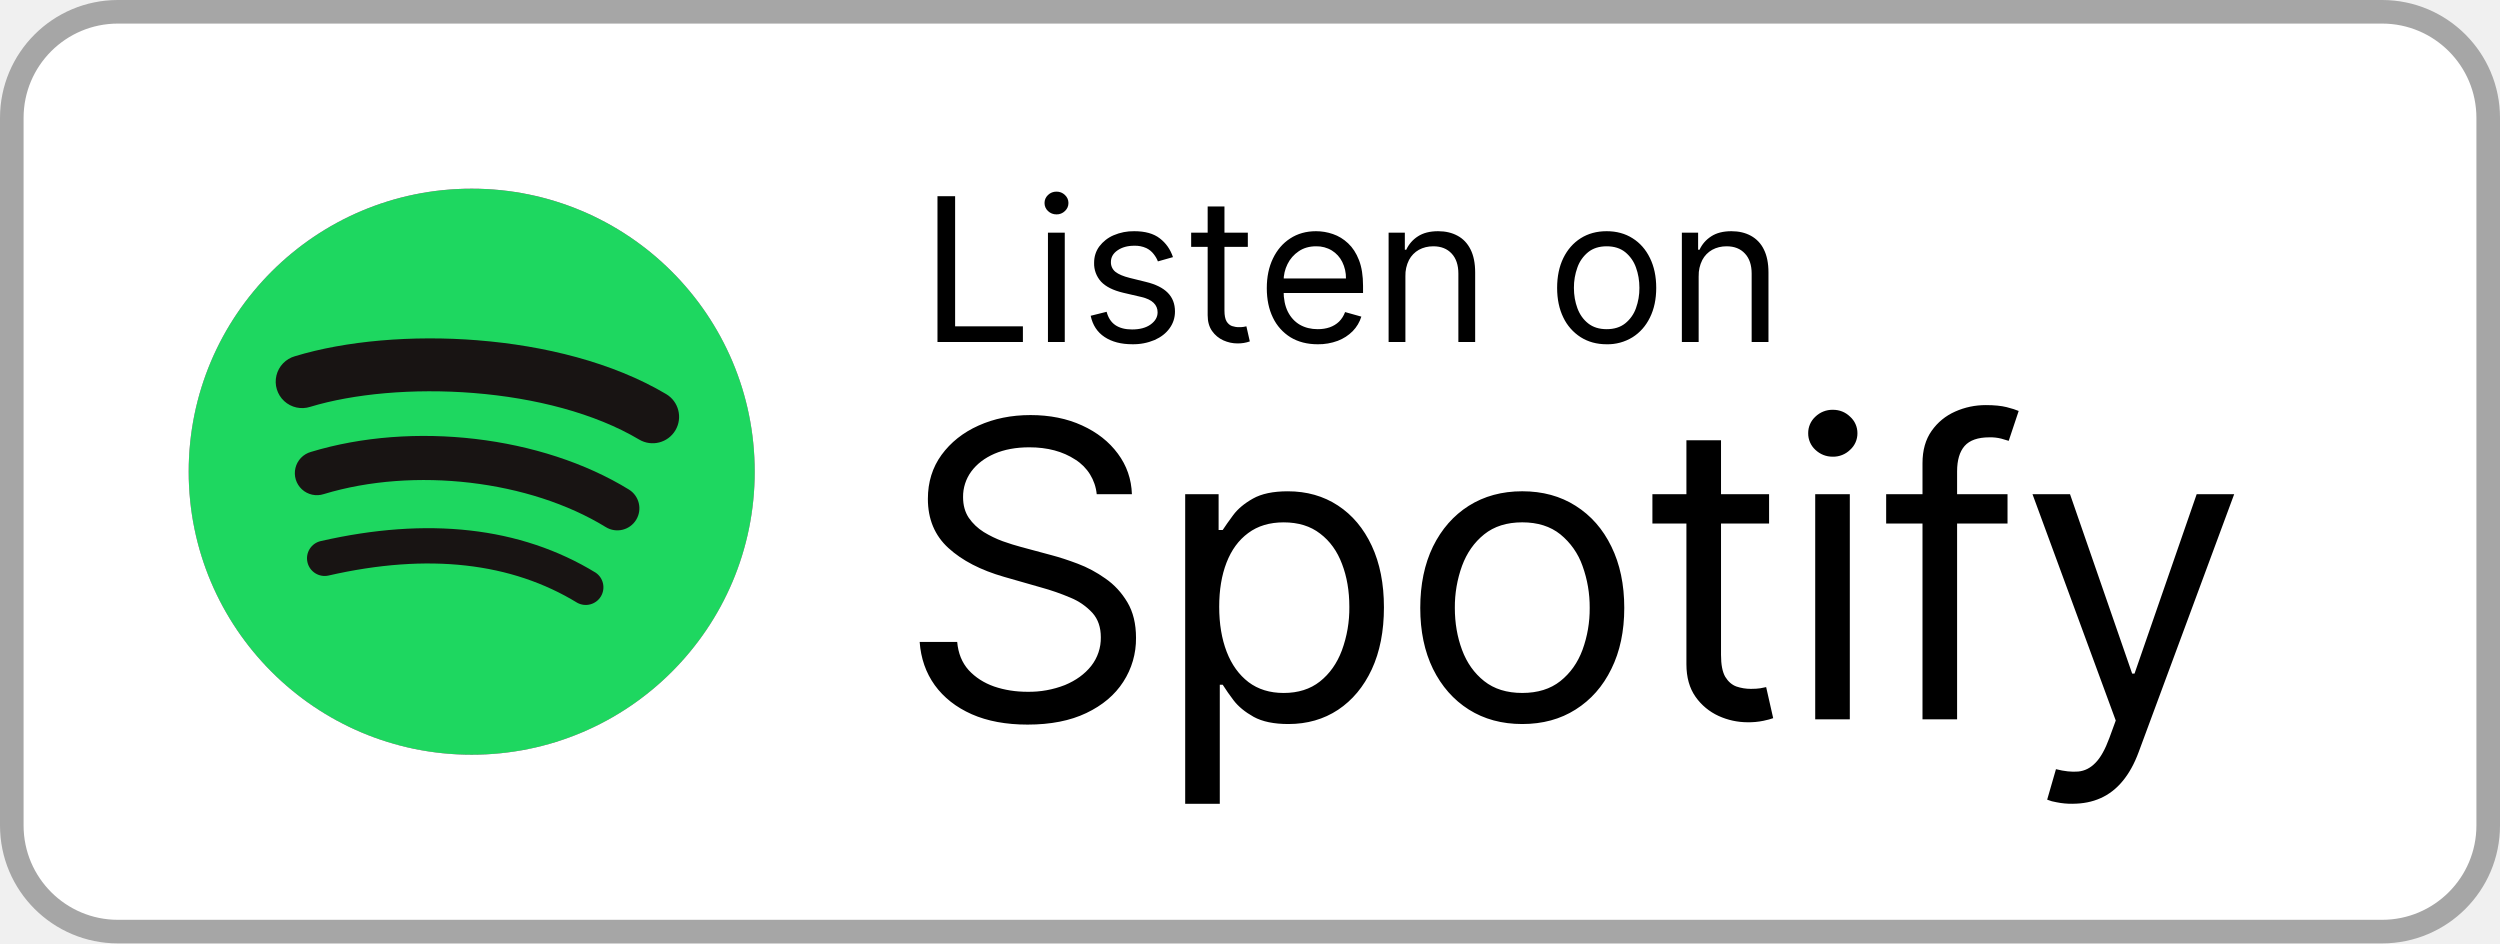
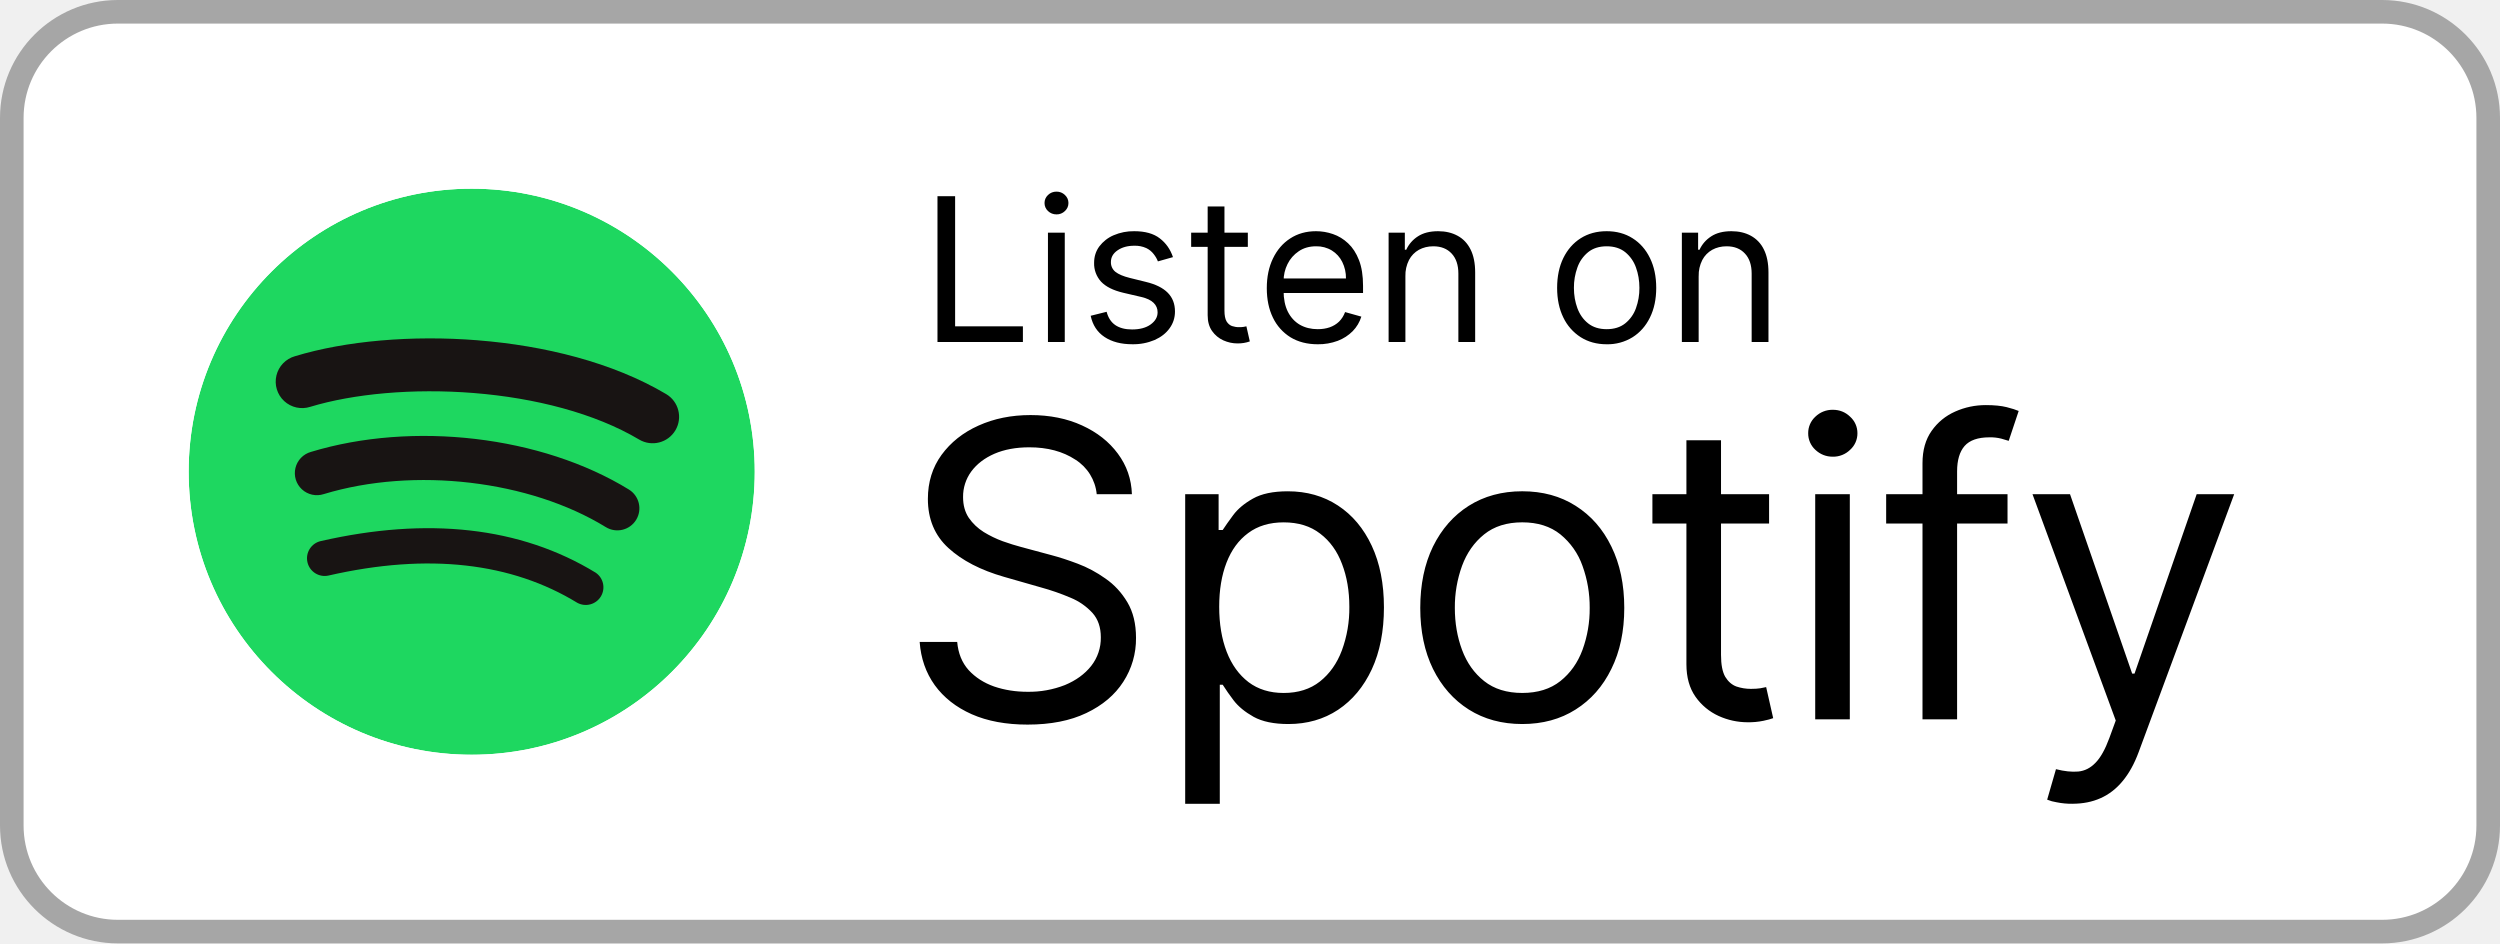
<svg xmlns="http://www.w3.org/2000/svg" width="106" height="40" fill="none" viewBox="0 0 106 40">
  <rect width="105" height="39" x=".5" y=".5" fill="#fff" rx="4.5" />
  <rect width="105" height="39" x=".5" y=".5" stroke="#A6A6A6" rx="4.5" />
  <mask id="a" width="24" height="24" x="8" y="8" maskUnits="userSpaceOnUse" style="mask-type:alpha">
    <circle cx="20" cy="20" r="12" fill="#000" />
  </mask>
  <g mask="url(#a)">
-     <path fill="#181413" d="M4.84 4.84h30.32v30.32H4.84z" />
    <path fill="#1ED760" fill-rule="evenodd" d="M20 32.002c6.628 0 12.002-5.374 12.002-12.002 0-6.628-5.374-12-12.002-12-6.628-.001-12.002 5.372-12.002 12S13.372 32.002 20 32.002Z" clip-rule="evenodd" />
    <path fill="#181413" fill-rule="evenodd" d="M13.6 22.942c4.508-1.03 8.455-.617 11.656 1.339a.749.749 0 0 1-.78 1.277c-2.781-1.7-6.303-2.125-10.543-1.156a.748.748 0 1 1-.334-1.46Zm-.417-3.781c4.329-1.314 9.776-.683 13.482 1.595a.935.935 0 1 1-.98 1.593c-3.223-1.982-8.113-2.566-11.959-1.399a.935.935 0 1 1-.543-1.789Zm7.085-4.731c2.798.223 5.7.928 7.977 2.279a1.121 1.121 0 0 1-1.145 1.928c-1.885-1.12-4.42-1.765-7.011-1.973-2.587-.207-5.112.033-6.933.585a1.121 1.121 0 1 1-.651-2.145c2.145-.652 4.961-.9 7.763-.675Z" clip-rule="evenodd" />
  </g>
  <path fill="#000" d="M39.749 14.5V8.318h.748v5.518h2.874v.664h-3.622Zm4.684 0V9.864h.713V14.5h-.713Zm.362-5.41a.506.506 0 0 1-.359-.141.456.456 0 0 1-.148-.341c0-.133.05-.247.148-.341.1-.095.22-.142.36-.142.138 0 .257.047.356.142.1.094.15.208.15.341 0 .133-.05.246-.15.341a.496.496 0 0 1-.357.142Zm4.94 1.812-.64.181c-.04-.107-.1-.21-.179-.31a.865.865 0 0 0-.313-.254 1.14 1.14 0 0 0-.51-.1c-.284 0-.52.065-.71.196-.187.129-.28.293-.28.492a.51.51 0 0 0 .192.42c.13.102.33.188.604.256l.688.17c.415.1.724.254.927.461.203.206.305.47.305.794 0 .266-.077.503-.23.713-.15.209-.362.374-.633.495a2.33 2.33 0 0 1-.948.18c-.473 0-.864-.102-1.174-.307-.31-.205-.506-.505-.589-.9l.676-.169c.065.25.186.437.365.562.182.124.418.187.71.187.332 0 .595-.07.79-.211.198-.143.296-.314.296-.514a.54.54 0 0 0-.169-.404c-.112-.11-.285-.193-.519-.248l-.773-.18c-.424-.101-.736-.257-.935-.469a1.133 1.133 0 0 1-.296-.8c0-.261.073-.493.22-.694a1.5 1.5 0 0 1 .607-.474 2.13 2.13 0 0 1 .875-.172c.46 0 .82.1 1.081.302.264.201.45.467.561.797Zm3.173-1.038v.603h-2.403v-.603h2.403Zm-1.703-1.111h.712v4.419c0 .201.03.352.088.453.06.098.137.165.23.199a.92.92 0 0 0 .298.048c.079 0 .143-.004.194-.012l.12-.024.145.64a1.491 1.491 0 0 1-.531.085c-.201 0-.399-.044-.592-.13a1.177 1.177 0 0 1-.477-.396c-.125-.177-.187-.4-.187-.67V8.753Zm4.668 5.844c-.447 0-.832-.099-1.156-.296a1.99 1.99 0 0 1-.745-.833c-.174-.358-.26-.775-.26-1.25s.086-.893.26-1.256c.175-.364.418-.648.73-.85.314-.206.68-.309 1.099-.309.241 0 .48.04.715.121.236.08.45.211.643.392.193.18.347.417.462.713.115.296.172.66.172 1.092v.302h-3.574v-.616h2.85a1.52 1.52 0 0 0-.157-.7 1.183 1.183 0 0 0-.441-.486 1.234 1.234 0 0 0-.67-.178c-.284 0-.53.07-.737.212a1.39 1.39 0 0 0-.474.543c-.11.223-.166.463-.166.718v.41c0 .35.06.648.181.891.123.242.293.426.51.553.218.124.47.187.758.187.187 0 .356-.027.507-.079.153-.054.285-.135.396-.241.11-.109.196-.244.256-.405l.689.193a1.526 1.526 0 0 1-.366.616 1.78 1.78 0 0 1-.634.41 2.35 2.35 0 0 1-.848.146Zm3.716-2.886V14.5h-.712V9.864h.688v.724h.06a1.33 1.33 0 0 1 .495-.567c.222-.145.507-.218.858-.218.313 0 .588.065.823.193.236.127.42.32.55.58.13.258.196.584.196.978V14.5h-.712v-2.898c0-.364-.095-.648-.284-.85-.19-.206-.449-.309-.779-.309-.227 0-.43.05-.61.148a1.058 1.058 0 0 0-.42.432 1.43 1.43 0 0 0-.153.688Zm8.534 2.886c-.419 0-.786-.1-1.102-.3a2.018 2.018 0 0 1-.736-.835c-.175-.358-.263-.777-.263-1.256 0-.483.088-.905.263-1.265.177-.36.422-.64.736-.839.316-.2.683-.299 1.102-.299.418 0 .785.1 1.099.3.316.198.561.478.736.838.177.36.266.782.266 1.265 0 .479-.089.898-.266 1.256-.175.358-.42.636-.736.836a2.01 2.01 0 0 1-1.1.299Zm0-.64c.318 0 .58-.082.785-.245a1.44 1.44 0 0 0 .456-.643 2.47 2.47 0 0 0 .147-.863c0-.31-.049-.599-.147-.866a1.46 1.46 0 0 0-.456-.65c-.206-.164-.467-.247-.785-.247s-.58.083-.785.248a1.46 1.46 0 0 0-.456.649 2.487 2.487 0 0 0-.148.866c0 .31.05.598.148.863.099.266.25.48.456.643.205.163.467.245.785.245Zm3.9-2.246V14.5h-.712V9.864H72v.724h.06c.11-.235.274-.424.496-.567.221-.145.507-.218.857-.218.314 0 .589.065.824.193a1.3 1.3 0 0 1 .55.58c.13.258.196.584.196.978V14.5h-.713v-2.898c0-.364-.094-.648-.284-.85-.189-.206-.448-.309-.778-.309-.228 0-.43.05-.61.148a1.059 1.059 0 0 0-.42.432 1.43 1.43 0 0 0-.154.688Zm-25.522 9.243a1.95 1.95 0 0 0-.907-1.466c-.53-.348-1.18-.522-1.951-.522-.564 0-1.057.091-1.48.273-.418.183-.745.433-.981.752a1.802 1.802 0 0 0-.348 1.088c0 .34.08.632.242.876.166.24.377.441.634.603.257.157.526.288.808.391.282.1.54.18.777.243l1.292.348c.332.087.7.207 1.106.36.41.154.802.363 1.175.628.377.26.688.597.932 1.007.245.41.367.913.367 1.51a3.35 3.35 0 0 1-.54 1.864c-.357.555-.88.997-1.567 1.324-.683.327-1.514.49-2.492.49-.911 0-1.7-.146-2.367-.44-.663-.295-1.185-.705-1.567-1.231-.377-.526-.59-1.137-.64-1.833h1.591c.042.48.203.878.485 1.193.286.31.646.543 1.081.696.44.15.912.224 1.417.224a4.17 4.17 0 0 0 1.585-.286c.468-.195.839-.464 1.112-.808a1.91 1.91 0 0 0 .41-1.218c0-.423-.118-.767-.354-1.032a2.6 2.6 0 0 0-.932-.646 9.782 9.782 0 0 0-1.25-.435l-1.565-.448c-.994-.285-1.782-.693-2.362-1.224-.58-.53-.87-1.224-.87-2.082 0-.712.193-1.334.578-1.864.39-.534.912-.949 1.566-1.243.66-.298 1.394-.447 2.207-.447.82 0 1.549.147 2.187.44.638.291 1.143.689 1.516 1.194.377.506.576 1.08.597 1.721H46.5Zm3.751 13.126V20.955h1.417v1.516h.174c.108-.166.257-.377.447-.634.195-.261.473-.493.833-.696.365-.207.858-.31 1.48-.31.803 0 1.511.2 2.124.602.614.402 1.092.972 1.436 1.709.344.738.516 1.608.516 2.61 0 1.011-.172 1.887-.516 2.629-.344.737-.82 1.309-1.43 1.715-.608.402-1.31.603-2.106.603-.613 0-1.104-.102-1.473-.305-.369-.207-.652-.44-.851-.702a9.38 9.38 0 0 1-.46-.659h-.124v5.047h-1.467Zm1.442-8.353c0 .721.105 1.357.317 1.908.211.547.52.976.926 1.287.406.306.903.46 1.491.46.613 0 1.125-.162 1.535-.485.414-.328.725-.767.932-1.318a5.17 5.17 0 0 0 .317-1.852c0-.67-.103-1.276-.31-1.814-.203-.543-.512-.972-.927-1.287-.41-.319-.925-.478-1.547-.478-.596 0-1.098.15-1.504.453-.406.299-.712.717-.92 1.256-.207.534-.31 1.158-.31 1.87Zm12.85 4.972c-.862 0-1.618-.205-2.268-.615-.647-.41-1.152-.984-1.517-1.722-.36-.737-.54-1.599-.54-2.585 0-.994.18-1.862.54-2.604.365-.741.87-1.317 1.517-1.727.65-.41 1.406-.616 2.268-.616.862 0 1.616.205 2.262.616.65.41 1.156.985 1.516 1.727.365.742.547 1.61.547 2.604 0 .986-.182 1.848-.547 2.585-.36.738-.866 1.312-1.516 1.722-.646.41-1.4.615-2.262.615Zm0-1.318c.654 0 1.193-.167 1.616-.503.422-.336.735-.777.938-1.324a5.063 5.063 0 0 0 .305-1.777 5.12 5.12 0 0 0-.305-1.784 3.007 3.007 0 0 0-.938-1.336c-.423-.34-.962-.51-1.616-.51-.655 0-1.193.17-1.616.51-.422.34-.735.785-.938 1.336a5.12 5.12 0 0 0-.305 1.784c0 .638.102 1.23.305 1.777.203.547.515.988.938 1.324.423.336.961.503 1.616.503Zm10.465-8.427v1.243h-4.947v-1.242h4.947Zm-3.505-2.286h1.467v9.098c0 .414.06.725.18.932.124.203.282.34.472.41.195.066.4.1.616.1.161 0 .294-.009.397-.025l.249-.05.298 1.317c-.1.038-.238.075-.416.112a3.062 3.062 0 0 1-.677.062 2.96 2.96 0 0 1-1.219-.267 2.42 2.42 0 0 1-.981-.814c-.257-.365-.386-.825-.386-1.38v-9.495ZM76.965 30.5v-9.546h1.467V30.5h-1.467Zm.746-11.136c-.286 0-.532-.098-.74-.292a.939.939 0 0 1-.304-.703.94.94 0 0 1 .305-.702 1.04 1.04 0 0 1 .74-.292c.285 0 .53.097.732.292a.93.93 0 0 1 .311.702.93.93 0 0 1-.31.703 1.021 1.021 0 0 1-.734.292Zm7.408 1.59v1.243h-5.146v-1.242h5.146ZM81.514 30.5V19.637c0-.547.129-1.003.386-1.367.257-.365.59-.638 1-.82.41-.183.843-.274 1.3-.274.36 0 .654.03.882.087.228.058.397.112.51.162l-.423 1.267a7.008 7.008 0 0 0-.311-.093 1.883 1.883 0 0 0-.51-.056c-.484 0-.835.123-1.05.367-.211.244-.317.603-.317 1.075V30.5h-1.466Zm6.355 3.58a3.17 3.17 0 0 1-.665-.063 1.753 1.753 0 0 1-.404-.111l.373-1.293c.356.091.671.124.945.1.273-.026.515-.148.727-.367.215-.216.412-.566.59-1.05l.273-.746-3.53-9.596h1.591l2.635 7.607h.1l2.635-7.607h1.59l-4.051 10.938c-.182.493-.408.901-.677 1.224-.27.328-.583.57-.939.727-.352.158-.75.236-1.193.236Z" />
</svg>
